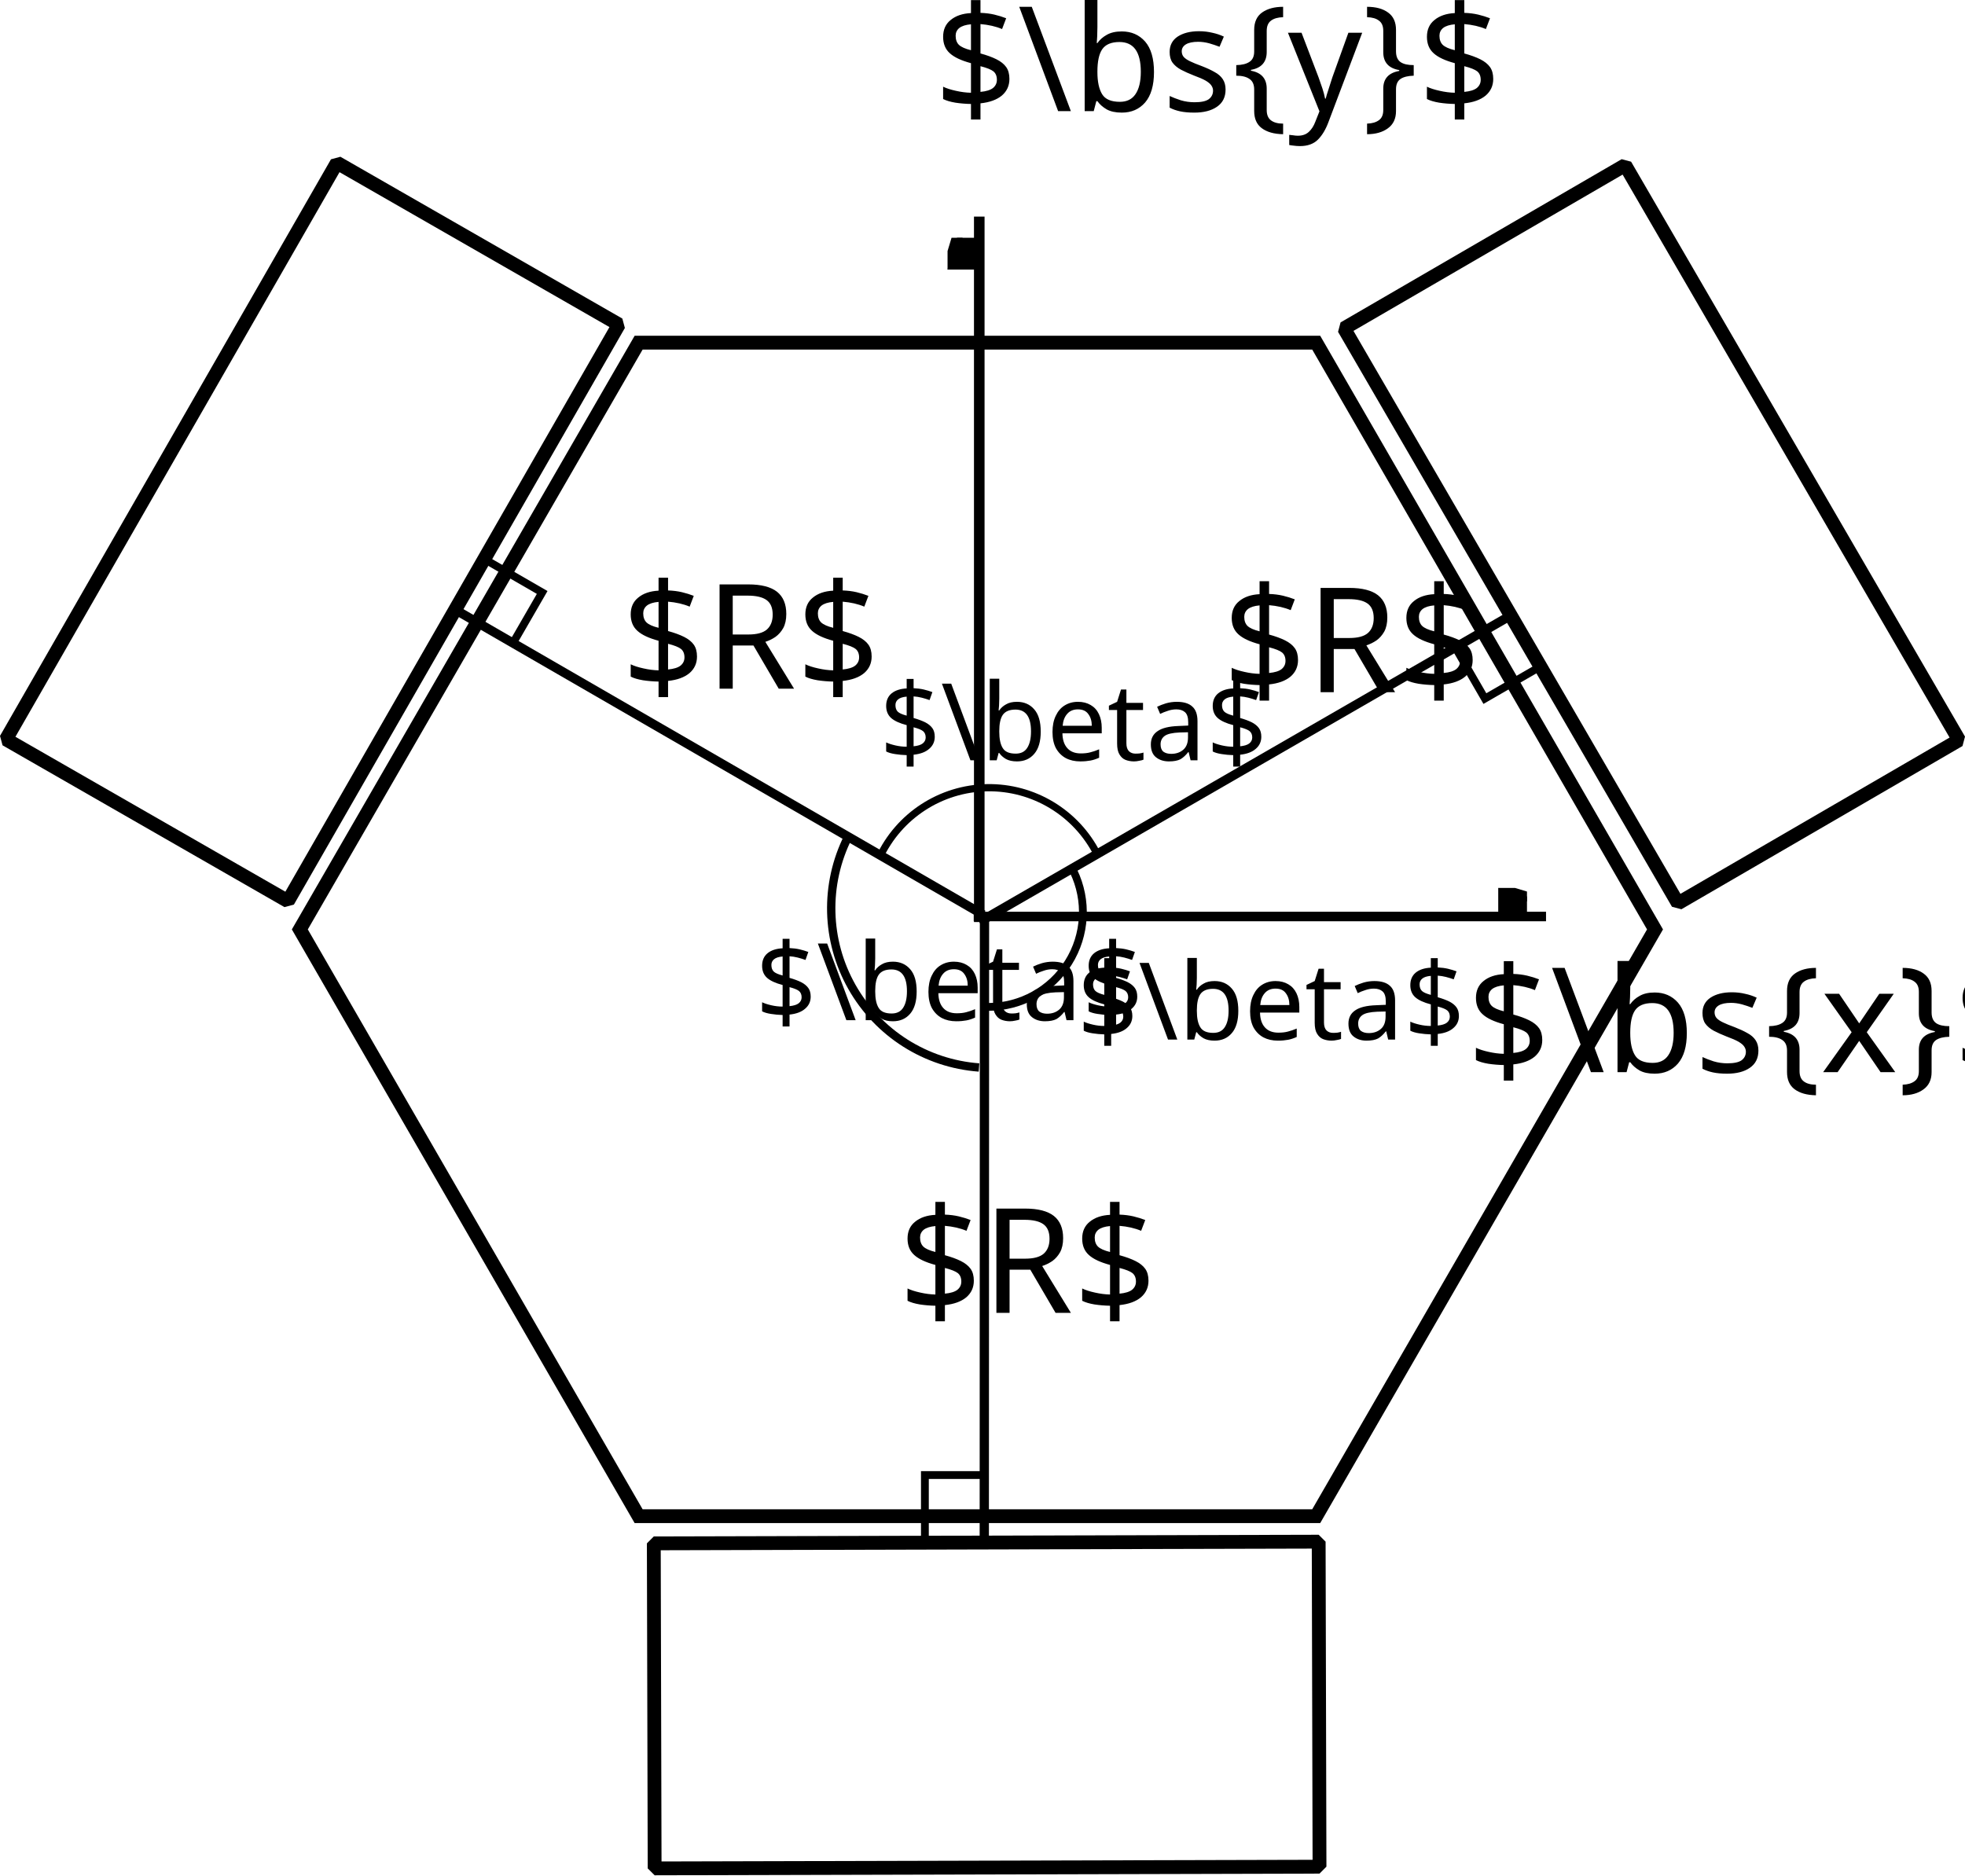
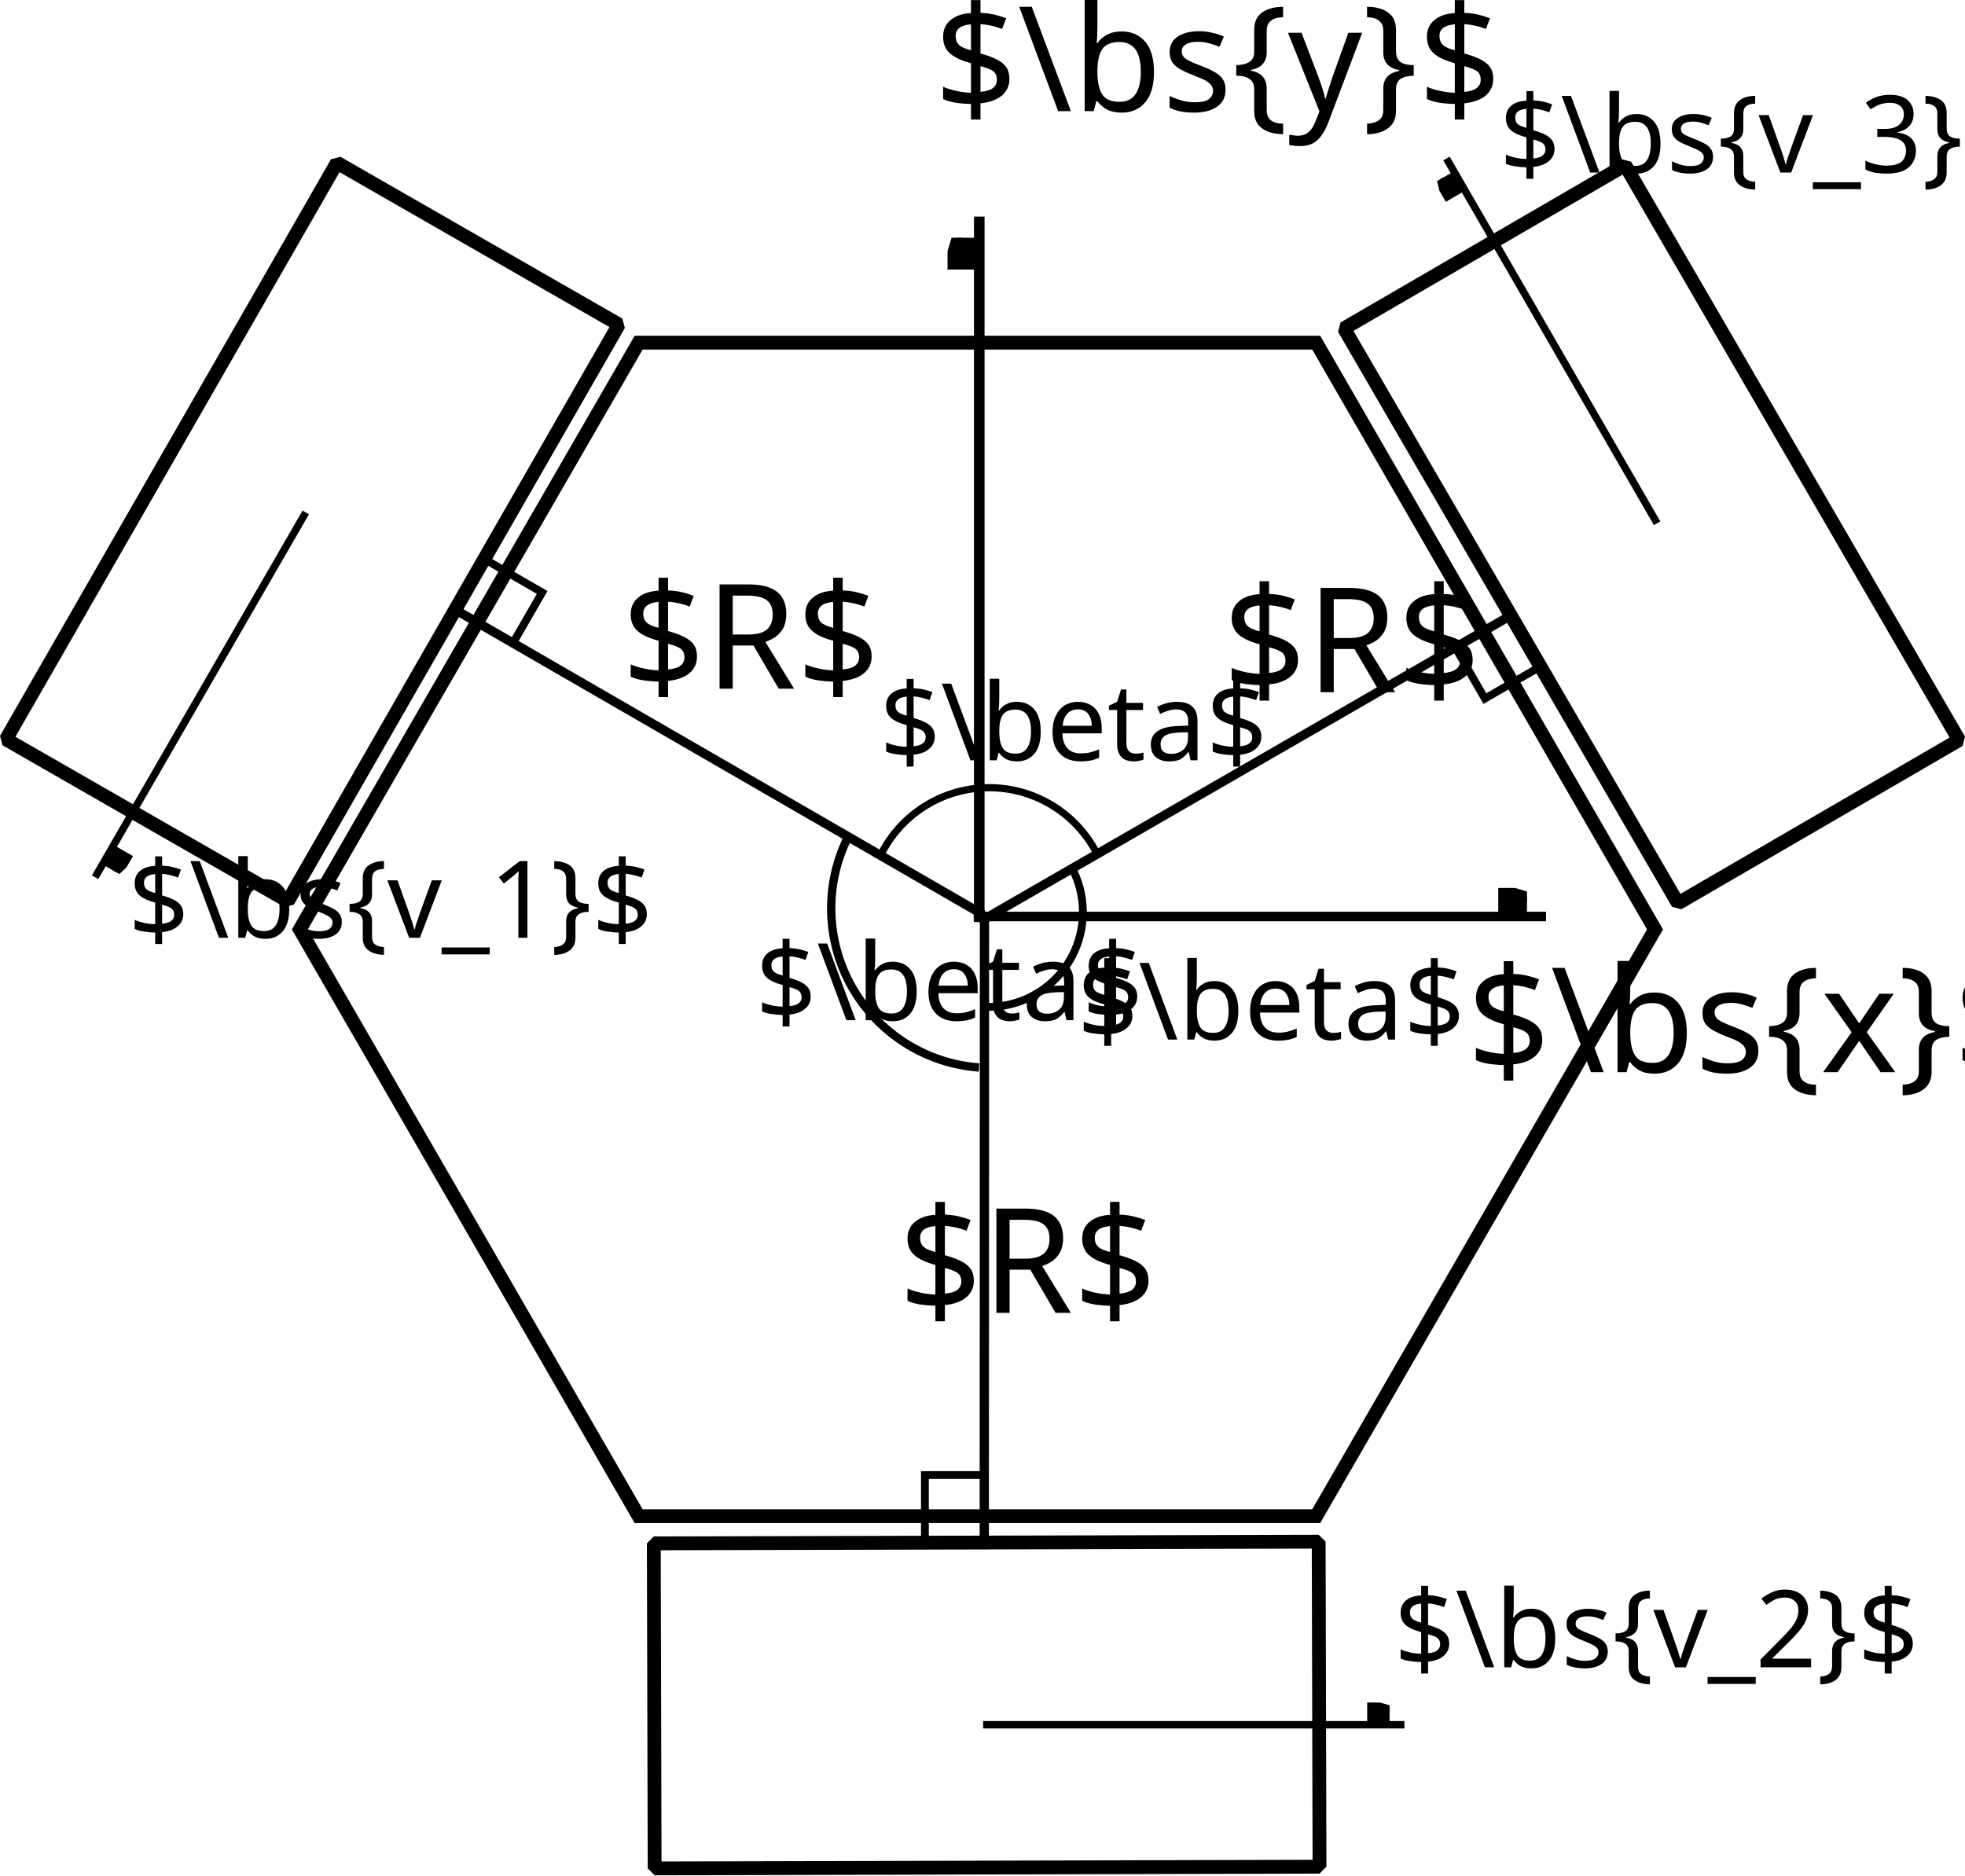
<svg xmlns="http://www.w3.org/2000/svg" width="142.182mm" height="135.705mm" viewBox="0 0 142.182 135.705" version="1.1" id="svg1095">
  <defs id="defs1089">
+     <marker id="marker2632" refX="5" refY="3" orient="auto-start-reverse">
+       <path style="fill:context-stroke;stroke:#000000;stroke-opacity:1" d="M 10,3 0,6 V 0 Z" id="path2630" />
+     </marker>
+     <marker orient="auto-start-reverse" refY="3" refX="5" id="marker2556">
+       <path id="path2554" d="M 10,3 0,6 V 0 Z" style="fill:context-stroke;stroke:#000000;stroke-opacity:1" />
+     </marker>
    <marker id="marker2183" refX="5" refY="3" orient="auto-start-reverse">
      <path style="fill:context-stroke;stroke:#000000;stroke-opacity:1" d="M 10,3 0,6 V 0 Z" id="path2181" />
    </marker>
    <marker orient="auto-start-reverse" refY="3" refX="5" id="ExperimentalArrow">
      <path id="path2100" d="M 10,3 0,6 V 0 Z" style="fill:context-stroke;stroke:#000000;stroke-opacity:1" />
    </marker>
    <marker orient="auto" refY="0" refX="0" id="Arrow2Lstart" style="overflow:visible">
      <path id="path1865" style="fill:#000000;fill-opacity:1;fill-rule:evenodd;stroke:#000000;stroke-width:0.625;stroke-linejoin:round;stroke-opacity:1" d="M 8.719,4.034 -2.207,0.016 8.719,-4.002 c -1.745,2.372 -1.735,5.617 -6e-7,8.035 z" transform="matrix(1.1,0,0,1.1,1.1,0)" />
+     </marker>
+     <marker orient="auto-start-reverse" refY="3" refX="5" id="marker2556-7">
+       <path id="path2554-9" d="M 10,3 0,6 V 0 Z" style="fill:context-stroke;stroke:#000000;stroke-opacity:1" />
+     </marker>
+     <marker orient="auto-start-reverse" refY="3" refX="5" id="marker2556-7-7">
+       <path id="path2554-9-5" d="M 10,3 0,6 V 0 Z" style="fill:context-stroke;stroke:#000000;stroke-opacity:1" />
    </marker>
  </defs>
  <g id="layer1" transform="translate(-21.61786,-2.83117)">
    <path style="opacity:1;fill:none;fill-opacity:1;stroke:#000000;stroke-width:1;stroke-miterlimit:4;stroke-dasharray:none;stroke-opacity:1" id="path1755" d="M 127.986,90.861 85.526,115.375 43.066,90.861 l 0,-49.029 42.46,-24.514 42.46,24.514 z" transform="rotate(-30,95.91618,55.49963)" />
    <rect style="opacity:1;fill:none;fill-opacity:1;stroke:#000000;stroke-width:1;stroke-miterlimit:1;stroke-dasharray:none;stroke-opacity:1" id="rect1775" width="23.52" height="48.109" x="47.167" y="-10.229" transform="rotate(29.85393)" />
    <rect style="opacity:1;fill:none;fill-opacity:1;stroke:#000000;stroke-width:1;stroke-miterlimit:1;stroke-dasharray:none;stroke-opacity:1" id="rect1775-3" width="23.52" height="48.109" x="-112.955" y="-130.803" transform="rotate(149.8539)" />
    <rect style="opacity:1;fill:none;fill-opacity:1;stroke:#000000;stroke-width:1;stroke-miterlimit:1;stroke-dasharray:none;stroke-opacity:1" id="rect1775-3-6" width="23.52" height="48.109" x="-138.211" y="68.633" transform="rotate(-90.14607)" />
    <path style="fill:none;stroke:#000000;stroke-width:0.765;stroke-linecap:butt;stroke-linejoin:miter;stroke-miterlimit:4;stroke-dasharray:none;stroke-opacity:1;marker-start:url(#ExperimentalArrow)" d="M 92.475,18.505 V 69.554" id="path1830" />
    <path style="fill:none;stroke:#000000;stroke-width:0.689;stroke-linecap:butt;stroke-linejoin:miter;stroke-miterlimit:4;stroke-dasharray:none;stroke-opacity:1;marker-start:url(#marker2183)" d="M 133.484,69.153 H 92.074" id="path1830-7" />
    <text xml:space="preserve" style="font-style:normal;font-weight:normal;font-size:10.583px;line-height:1.25;font-family:sans-serif;letter-spacing:0px;word-spacing:0px;fill:#000000;fill-opacity:1;stroke:none;stroke-width:0.265" x="89.202" y="10.872" id="text2217">
      <tspan id="tspan2215" x="89.202" y="10.872" style="stroke-width:0.265">$\bs{y}$</tspan>
    </text>
    <text xml:space="preserve" style="font-style:normal;font-weight:normal;font-size:10.583px;line-height:1.25;font-family:sans-serif;letter-spacing:0px;word-spacing:0px;fill:#000000;fill-opacity:1;stroke:none;stroke-width:0.265" x="127.756" y="80.42" id="text2221">
      <tspan id="tspan2219" x="127.756" y="80.42" style="stroke-width:0.265">$\bs{x}$</tspan>
    </text>
    <path style="fill:none;stroke:#000000;stroke-width:0.665;stroke-linecap:butt;stroke-linejoin:miter;stroke-miterlimit:4;stroke-dasharray:none;stroke-opacity:1" d="M 92.475,69.554 130.969,47.347" id="path2223" />
    <path style="fill:none;stroke:#000000;stroke-width:0.665;stroke-linecap:butt;stroke-linejoin:miter;stroke-miterlimit:4;stroke-dasharray:none;stroke-opacity:1" d="M 92.758,69.025 54.28,46.792" id="path2223-5" />
    <path style="fill:none;stroke:#000000;stroke-width:0.67;stroke-linecap:butt;stroke-linejoin:miter;stroke-miterlimit:4;stroke-dasharray:none;stroke-opacity:1" d="m 92.853,69.09 -0.015,45.131" id="path2223-5-5" />
    <path style="fill:none;stroke:#000000;stroke-width:0.565;stroke-linecap:butt;stroke-linejoin:miter;stroke-miterlimit:4;stroke-dasharray:none;stroke-opacity:1" d="m 88.541,114.626 c 0,-0.236 0,-5.055 0,-5.055 h 4.063" id="path2263" />
    <path style="fill:none;stroke:#000000;stroke-width:0.565;stroke-linecap:butt;stroke-linejoin:miter;stroke-miterlimit:4;stroke-dasharray:none;stroke-opacity:1" d="m 133.438,50.856 c -0.205,0.118 -4.378,2.528 -4.378,2.528 l -2.032,-3.519" id="path2263-2" />
    <path style="fill:none;stroke:#000000;stroke-width:0.565;stroke-linecap:butt;stroke-linejoin:miter;stroke-miterlimit:4;stroke-dasharray:none;stroke-opacity:1" d="m 56.47,43.176 c 0.205,0.118 4.378,2.528 4.378,2.528 l -2.032,3.519" id="path2263-2-9" />
    <text xml:space="preserve" style="font-style:normal;font-weight:normal;font-size:10.583px;line-height:1.25;font-family:sans-serif;letter-spacing:0px;word-spacing:0px;fill:#000000;fill-opacity:1;stroke:none;stroke-width:0.265" x="110.086" y="52.922" id="text2297">
      <tspan id="tspan2295" x="110.086" y="52.922" style="stroke-width:0.265">$R$</tspan>
    </text>
    <text xml:space="preserve" style="font-style:normal;font-weight:normal;font-size:10.583px;line-height:1.25;font-family:sans-serif;letter-spacing:0px;word-spacing:0px;fill:#000000;fill-opacity:1;stroke:none;stroke-width:0.265" x="66.597" y="52.668" id="text2297-1">
      <tspan id="tspan2295-2" x="66.597" y="52.668" style="stroke-width:0.265">$R$</tspan>
    </text>
    <text xml:space="preserve" style="font-style:normal;font-weight:normal;font-size:10.583px;line-height:1.25;font-family:sans-serif;letter-spacing:0px;word-spacing:0px;fill:#000000;fill-opacity:1;stroke:none;stroke-width:0.265" x="86.63" y="97.836" id="text2297-7">
      <tspan id="tspan2295-0" x="86.63" y="97.836" style="stroke-width:0.265">$R$</tspan>
    </text>
    <path style="opacity:1;fill:none;fill-opacity:1;stroke:#000000;stroke-width:0.565;stroke-miterlimit:4;stroke-dasharray:none;stroke-opacity:1" id="path2325" d="m 99.292,65.864 a 6.851,6.851 0 0 1 -0.365,6.62 6.851,6.851 0 0 1 -5.801,3.211" />
    <text xml:space="preserve" style="font-style:normal;font-weight:normal;font-size:7.761px;line-height:1.25;font-family:sans-serif;letter-spacing:0px;word-spacing:0px;fill:#000000;fill-opacity:1;stroke:none;stroke-width:0.265" x="99.549" y="78.057" id="text2329">
      <tspan id="tspan2327" x="99.549" y="78.057" style="stroke-width:0.265">$\beta$</tspan>
    </text>
    <path style="opacity:1;fill:none;fill-opacity:1;stroke:#000000;stroke-width:0.603;stroke-miterlimit:4;stroke-dasharray:none;stroke-opacity:1" id="path2374" d="M 92.456,80.079 A 11.55,11.55 0 0 1 83.264,74.256 11.55,11.55 0 0 1 82.99,63.379" />
    <path style="opacity:1;fill:none;fill-opacity:1;stroke:#000000;stroke-width:0.522;stroke-miterlimit:4;stroke-dasharray:none;stroke-opacity:1" id="path2374-6" d="m 85.249,64.9 a 8.757,8.757 0 0 1 7.798,-5.067 8.757,8.757 0 0 1 7.961,4.808" />
    <text xml:space="preserve" style="font-style:normal;font-weight:normal;font-size:7.761px;line-height:1.25;font-family:sans-serif;letter-spacing:0px;word-spacing:0px;fill:#000000;fill-opacity:1;stroke:none;stroke-width:0.265" x="85.253" y="57.851" id="text2329-0">
      <tspan id="tspan2327-6" x="85.253" y="57.851" style="stroke-width:0.265">$\beta$</tspan>
    </text>
    <text xml:space="preserve" style="font-style:normal;font-weight:normal;font-size:7.761px;line-height:1.25;font-family:sans-serif;letter-spacing:0px;word-spacing:0px;fill:#000000;fill-opacity:1;stroke:none;stroke-width:0.265" x="76.276" y="76.656" id="text2329-2">
      <tspan id="tspan2327-61" x="76.276" y="76.656" style="stroke-width:0.265">$\beta$</tspan>
    </text>
+     <path style="fill:none;stroke:#000000;stroke-width:0.536;stroke-linecap:butt;stroke-linejoin:miter;stroke-miterlimit:4;stroke-dasharray:none;stroke-opacity:1;marker-start:url(#marker2556)" d="m 126.282,14.302 15.241,26.398" id="path2531" />
+     <path style="fill:none;stroke:#000000;stroke-width:0.536;stroke-linecap:butt;stroke-linejoin:miter;stroke-miterlimit:4;stroke-dasharray:none;stroke-opacity:1;marker-start:url(#marker2556-7)" d="M 28.502,66.309 43.743,39.912" id="path2531-2" />
+     <path style="fill:none;stroke:#000000;stroke-width:0.536;stroke-linecap:butt;stroke-linejoin:miter;stroke-miterlimit:4;stroke-dasharray:none;stroke-opacity:1;marker-start:url(#marker2556-7-7)" d="m 123.237,127.642 -30.482,1e-5" id="path2531-2-9" />
+     <text xml:space="preserve" style="font-style:normal;font-weight:normal;font-size:7.761px;line-height:1.25;font-family:sans-serif;letter-spacing:0px;word-spacing:0px;fill:#000000;fill-opacity:1;stroke:none;stroke-width:0.265" x="130.097" y="15.316" id="text4749">
+       <tspan id="tspan4747" x="130.097" y="15.316" style="stroke-width:0.265">$\bs{v_3}$</tspan>
+     </text>
+     <text xml:space="preserve" style="font-style:normal;font-weight:normal;font-size:7.761px;line-height:1.25;font-family:sans-serif;letter-spacing:0px;word-spacing:0px;fill:#000000;fill-opacity:1;stroke:none;stroke-width:0.265" x="69.81" y="17.017" id="text4753">
+       <tspan id="tspan4751" x="69.81" y="23.883" style="stroke-width:0.265" />
+     </text>
+     <text xml:space="preserve" style="font-style:normal;font-weight:normal;font-size:7.761px;line-height:1.25;font-family:sans-serif;letter-spacing:0px;word-spacing:0px;fill:#000000;fill-opacity:1;stroke:none;stroke-width:0.265" x="30.878" y="70.689" id="text4757">
+       <tspan id="tspan4755" x="30.878" y="70.689" style="stroke-width:0.265">$\bs{v_1}$</tspan>
+     </text>
+     <text xml:space="preserve" style="font-style:normal;font-weight:normal;font-size:7.761px;line-height:1.25;font-family:sans-serif;letter-spacing:0px;word-spacing:0px;fill:#000000;fill-opacity:1;stroke:none;stroke-width:0.265" x="122.481" y="123.484" id="text4761">
+       <tspan id="tspan4759" x="122.481" y="123.484" style="stroke-width:0.265">$\bs{v_2}$</tspan>
+     </text>
  </g>
</svg>
